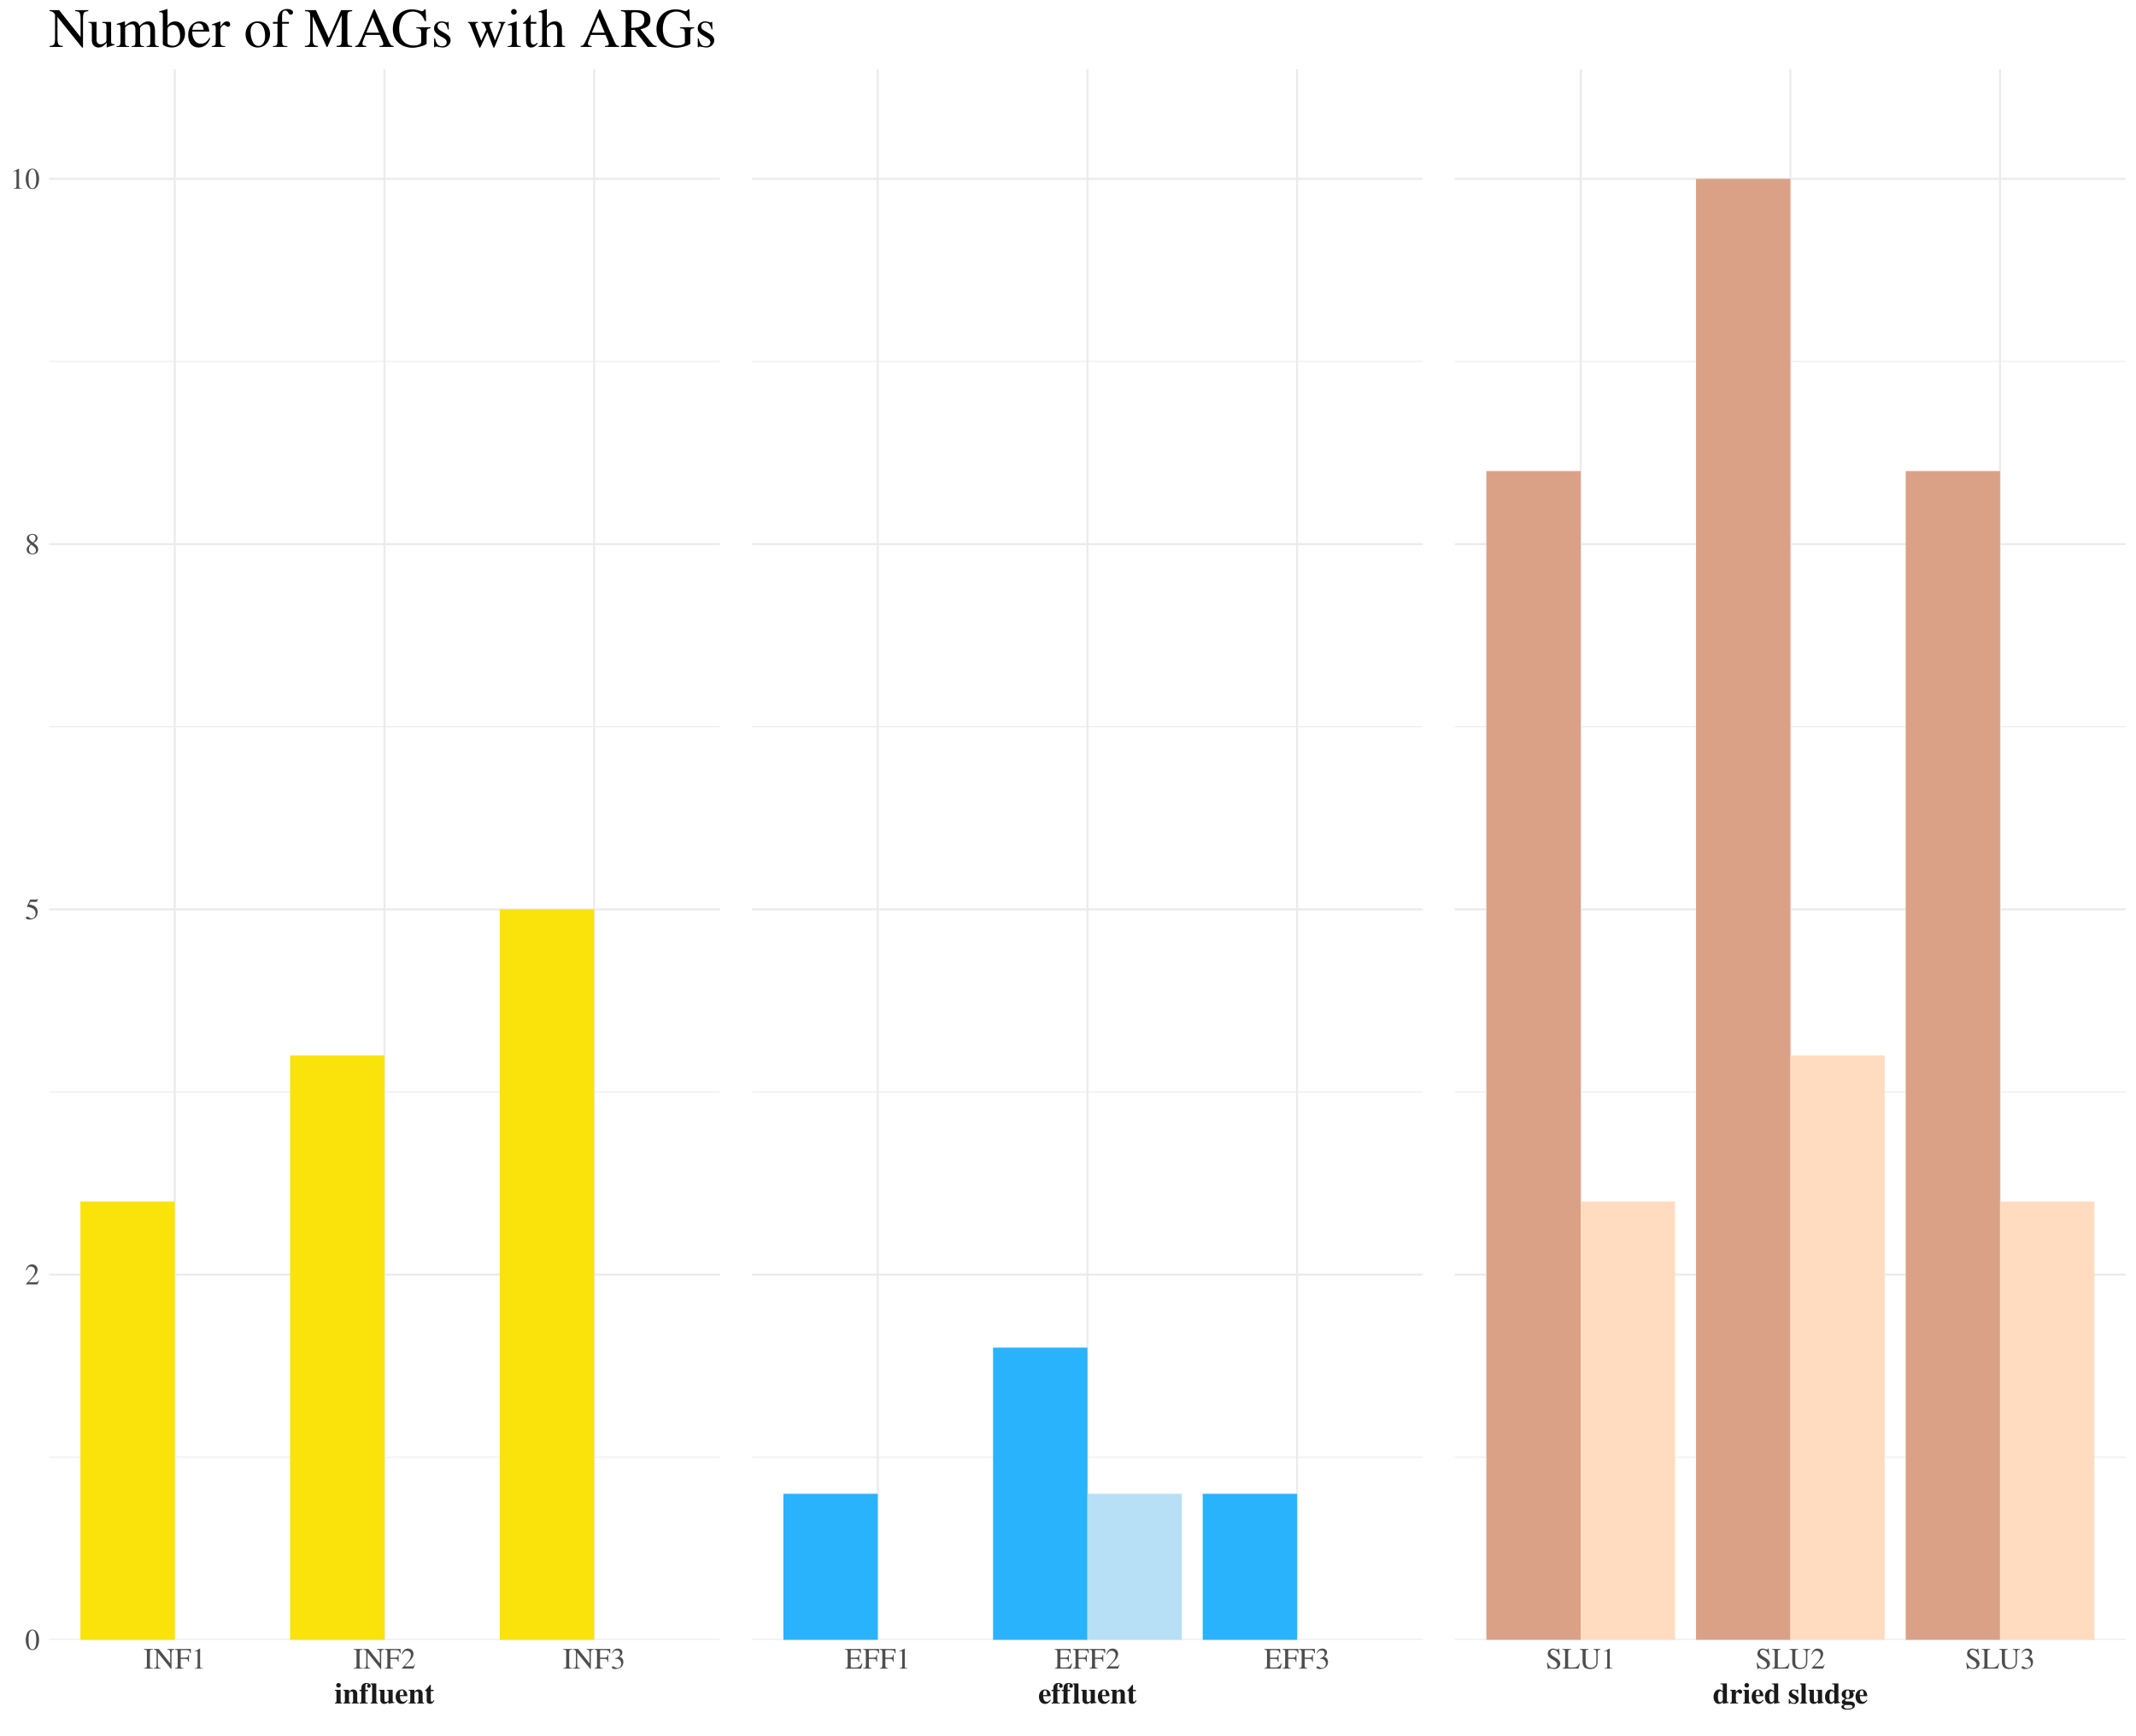
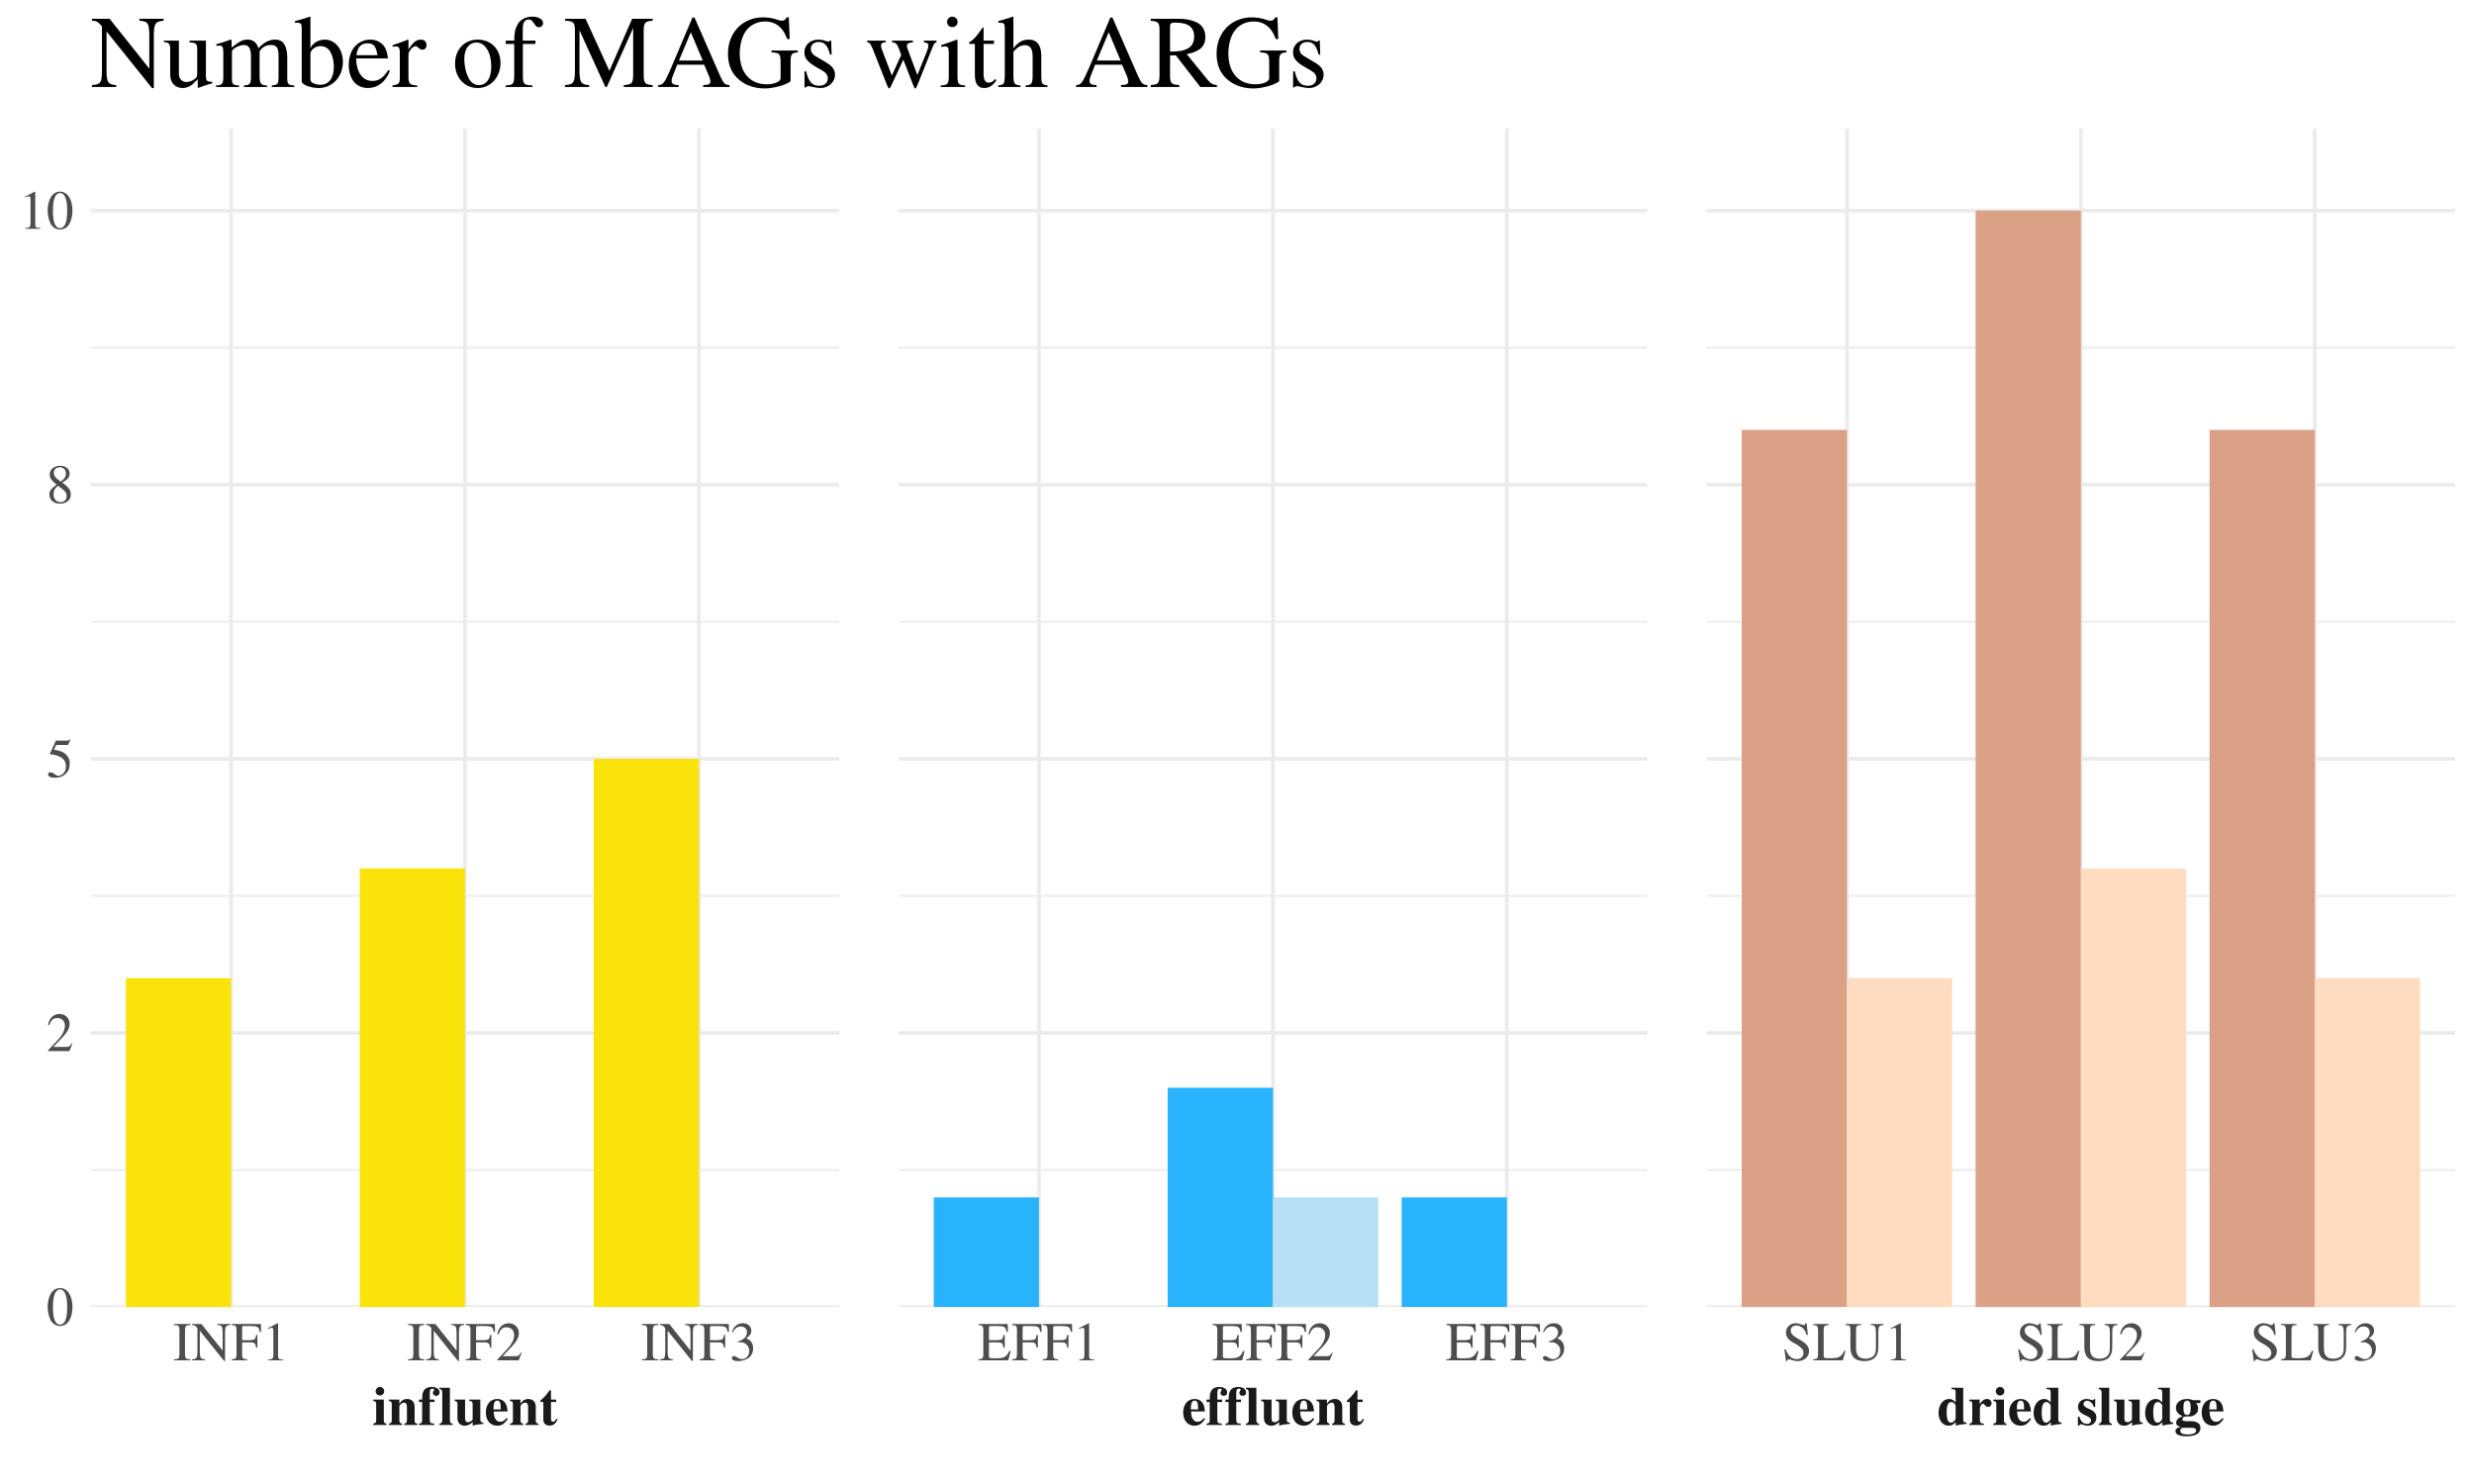
- <svg xmlns="http://www.w3.org/2000/svg" width="1152.00pt" height="936.00pt" viewBox="0 0 1152.00 936.00">
+ <svg xmlns="http://www.w3.org/2000/svg" width="720.00pt" height="432.00pt" viewBox="0 0 720.00 432.00">
  <g class="svglite">
    <defs>
      <style type="text/css">
    .svglite line, .svglite polyline, .svglite polygon, .svglite path, .svglite rect, .svglite circle {
      fill: none;
      stroke: #000000;
      stroke-linecap: round;
      stroke-linejoin: round;
      stroke-miterlimit: 10.00;
    }
    .svglite text {
      white-space: pre;
    }
    .svglite g.glyphgroup path {
      fill: inherit;
      stroke: none;
    }
  </style>
    </defs>
    <rect width="100%" height="100%" style="stroke: none; fill: none;" />
    <defs>
-       <clipPath id="cpMC4wMHwxMTUyLjAwfDAuMDB8OTM2LjAw">
-         <rect x="0.00" y="0.00" width="1152.00" height="936.00" />
+       <clipPath id="cpMC4wMHw3MjAuMDB8MC4wMHw0MzIuMDA=">
+         <rect x="0.00" y="0.00" width="720.00" height="432.00" />
      </clipPath>
    </defs>
-     <g clip-path="url(#cpMC4wMHwxMTUyLjAwfDAuMDB8OTM2LjAw)">
+     <g clip-path="url(#cpMC4wMHw3MjAuMDB8MC4wMHw0MzIuMDA=)">
</g>
    <defs>
-       <clipPath id="cpMjYuNDF8Mzg4LjI2fDM3LjM3fDg4NC40OA==">
-         <rect x="26.41" y="37.37" width="361.85" height="847.11" />
+       <clipPath id="cpMjYuNDF8MjQ0LjI2fDM3LjM3fDM4MC40OA==">
+         <rect x="26.41" y="37.37" width="217.85" height="343.11" />
      </clipPath>
    </defs>
-     <g clip-path="url(#cpMjYuNDF8Mzg4LjI2fDM3LjM3fDg4NC40OA==)">
-       <polyline points="26.41,785.98 388.26,785.98 " style="stroke-width: 0.53; stroke: #EBEBEB; stroke-linecap: butt;" />
-       <polyline points="26.41,588.98 388.26,588.98 " style="stroke-width: 0.53; stroke: #EBEBEB; stroke-linecap: butt;" />
-       <polyline points="26.41,391.97 388.26,391.97 " style="stroke-width: 0.53; stroke: #EBEBEB; stroke-linecap: butt;" />
-       <polyline points="26.41,194.97 388.26,194.97 " style="stroke-width: 0.53; stroke: #EBEBEB; stroke-linecap: butt;" />
-       <polyline points="26.41,884.48 388.26,884.48 " style="stroke-width: 1.07; stroke: #EBEBEB; stroke-linecap: butt;" />
-       <polyline points="26.41,687.48 388.26,687.48 " style="stroke-width: 1.07; stroke: #EBEBEB; stroke-linecap: butt;" />
-       <polyline points="26.41,490.48 388.26,490.48 " style="stroke-width: 1.07; stroke: #EBEBEB; stroke-linecap: butt;" />
-       <polyline points="26.41,293.47 388.26,293.47 " style="stroke-width: 1.07; stroke: #EBEBEB; stroke-linecap: butt;" />
-       <polyline points="26.41,96.47 388.26,96.47 " style="stroke-width: 1.07; stroke: #EBEBEB; stroke-linecap: butt;" />
-       <polyline points="94.26,884.48 94.26,37.37 " style="stroke-width: 1.07; stroke: #EBEBEB; stroke-linecap: butt;" />
-       <polyline points="207.34,884.48 207.34,37.37 " style="stroke-width: 1.07; stroke: #EBEBEB; stroke-linecap: butt;" />
-       <polyline points="320.41,884.48 320.41,37.37 " style="stroke-width: 1.07; stroke: #EBEBEB; stroke-linecap: butt;" />
-       <rect x="43.37" y="648.08" width="50.89" height="236.40" style="stroke-width: 1.07; stroke: none; stroke-linecap: butt; stroke-linejoin: miter; fill: #F9E30A;" />
-       <rect x="156.45" y="569.28" width="50.89" height="315.21" style="stroke-width: 1.07; stroke: none; stroke-linecap: butt; stroke-linejoin: miter; fill: #F9E30A;" />
-       <rect x="269.53" y="490.48" width="50.89" height="394.01" style="stroke-width: 1.07; stroke: none; stroke-linecap: butt; stroke-linejoin: miter; fill: #F9E30A;" />
-       <rect x="94.26" y="884.48" width="50.89" height="0.00" style="stroke-width: 1.07; stroke: none; stroke-linecap: butt; stroke-linejoin: miter; fill: #F9F5DE;" />
-       <rect x="207.34" y="884.48" width="50.89" height="0.00" style="stroke-width: 1.07; stroke: none; stroke-linecap: butt; stroke-linejoin: miter; fill: #F9F5DE;" />
-       <rect x="320.41" y="884.48" width="50.89" height="0.00" style="stroke-width: 1.07; stroke: none; stroke-linecap: butt; stroke-linejoin: miter; fill: #F9F5DE;" />
+     <g clip-path="url(#cpMjYuNDF8MjQ0LjI2fDM3LjM3fDM4MC40OA==)">
+       <polyline points="26.41,340.59 244.26,340.59 " style="stroke-width: 0.53; stroke: #EBEBEB; stroke-linecap: butt;" />
+       <polyline points="26.41,260.79 244.26,260.79 " style="stroke-width: 0.53; stroke: #EBEBEB; stroke-linecap: butt;" />
+       <polyline points="26.41,181.00 244.26,181.00 " style="stroke-width: 0.53; stroke: #EBEBEB; stroke-linecap: butt;" />
+       <polyline points="26.41,101.20 244.26,101.20 " style="stroke-width: 0.53; stroke: #EBEBEB; stroke-linecap: butt;" />
+       <polyline points="26.41,380.48 244.26,380.48 " style="stroke-width: 1.07; stroke: #EBEBEB; stroke-linecap: butt;" />
+       <polyline points="26.41,300.69 244.26,300.69 " style="stroke-width: 1.07; stroke: #EBEBEB; stroke-linecap: butt;" />
+       <polyline points="26.41,220.89 244.26,220.89 " style="stroke-width: 1.07; stroke: #EBEBEB; stroke-linecap: butt;" />
+       <polyline points="26.41,141.10 244.26,141.10 " style="stroke-width: 1.07; stroke: #EBEBEB; stroke-linecap: butt;" />
+       <polyline points="26.41,61.31 244.26,61.31 " style="stroke-width: 1.07; stroke: #EBEBEB; stroke-linecap: butt;" />
+       <polyline points="67.26,380.48 67.26,37.37 " style="stroke-width: 1.07; stroke: #EBEBEB; stroke-linecap: butt;" />
+       <polyline points="135.34,380.48 135.34,37.37 " style="stroke-width: 1.07; stroke: #EBEBEB; stroke-linecap: butt;" />
+       <polyline points="203.41,380.48 203.41,37.37 " style="stroke-width: 1.07; stroke: #EBEBEB; stroke-linecap: butt;" />
+       <rect x="36.62" y="284.73" width="30.64" height="95.75" style="stroke-width: 1.07; stroke: none; stroke-linecap: butt; stroke-linejoin: miter; fill: #F9E30A;" />
+       <rect x="104.70" y="252.81" width="30.64" height="127.67" style="stroke-width: 1.07; stroke: none; stroke-linecap: butt; stroke-linejoin: miter; fill: #F9E30A;" />
+       <rect x="172.78" y="220.89" width="30.64" height="159.59" style="stroke-width: 1.07; stroke: none; stroke-linecap: butt; stroke-linejoin: miter; fill: #F9E30A;" />
+       <rect x="67.26" y="380.48" width="30.64" height="0.00" style="stroke-width: 1.07; stroke: none; stroke-linecap: butt; stroke-linejoin: miter; fill: #F9F5DE;" />
+       <rect x="135.34" y="380.48" width="30.64" height="0.00" style="stroke-width: 1.07; stroke: none; stroke-linecap: butt; stroke-linejoin: miter; fill: #F9F5DE;" />
+       <rect x="203.41" y="380.48" width="30.64" height="0.00" style="stroke-width: 1.07; stroke: none; stroke-linecap: butt; stroke-linejoin: miter; fill: #F9F5DE;" />
    </g>
-     <g clip-path="url(#cpMC4wMHwxMTUyLjAwfDAuMDB8OTM2LjAw)">
+     <g clip-path="url(#cpMC4wMHw3MjAuMDB8MC4wMHw0MzIuMDA=)">
</g>
    <defs>
-       <clipPath id="cpNDA1LjU0fDc2Ny4zOXwzNy4zN3w4ODQuNDg=">
-         <rect x="405.54" y="37.37" width="361.85" height="847.11" />
+       <clipPath id="cpMjYxLjU0fDQ3OS4zOXwzNy4zN3wzODAuNDg=">
+         <rect x="261.54" y="37.37" width="217.85" height="343.11" />
      </clipPath>
    </defs>
-     <g clip-path="url(#cpNDA1LjU0fDc2Ny4zOXwzNy4zN3w4ODQuNDg=)">
-       <polyline points="405.54,785.98 767.39,785.98 " style="stroke-width: 0.53; stroke: #EBEBEB; stroke-linecap: butt;" />
-       <polyline points="405.54,588.98 767.39,588.98 " style="stroke-width: 0.53; stroke: #EBEBEB; stroke-linecap: butt;" />
-       <polyline points="405.54,391.97 767.39,391.97 " style="stroke-width: 0.53; stroke: #EBEBEB; stroke-linecap: butt;" />
-       <polyline points="405.54,194.97 767.39,194.97 " style="stroke-width: 0.53; stroke: #EBEBEB; stroke-linecap: butt;" />
-       <polyline points="405.54,884.48 767.39,884.48 " style="stroke-width: 1.07; stroke: #EBEBEB; stroke-linecap: butt;" />
-       <polyline points="405.54,687.48 767.39,687.48 " style="stroke-width: 1.07; stroke: #EBEBEB; stroke-linecap: butt;" />
-       <polyline points="405.54,490.48 767.39,490.48 " style="stroke-width: 1.07; stroke: #EBEBEB; stroke-linecap: butt;" />
-       <polyline points="405.54,293.47 767.39,293.47 " style="stroke-width: 1.07; stroke: #EBEBEB; stroke-linecap: butt;" />
-       <polyline points="405.54,96.47 767.39,96.47 " style="stroke-width: 1.07; stroke: #EBEBEB; stroke-linecap: butt;" />
-       <polyline points="473.39,884.48 473.39,37.37 " style="stroke-width: 1.07; stroke: #EBEBEB; stroke-linecap: butt;" />
-       <polyline points="586.47,884.48 586.47,37.37 " style="stroke-width: 1.07; stroke: #EBEBEB; stroke-linecap: butt;" />
-       <polyline points="699.54,884.48 699.54,37.37 " style="stroke-width: 1.07; stroke: #EBEBEB; stroke-linecap: butt;" />
-       <rect x="422.50" y="805.68" width="50.89" height="78.80" style="stroke-width: 1.07; stroke: none; stroke-linecap: butt; stroke-linejoin: miter; fill: #29B3FC;" />
-       <rect x="535.58" y="726.88" width="50.89" height="157.60" style="stroke-width: 1.07; stroke: none; stroke-linecap: butt; stroke-linejoin: miter; fill: #29B3FC;" />
-       <rect x="648.66" y="805.68" width="50.89" height="78.80" style="stroke-width: 1.07; stroke: none; stroke-linecap: butt; stroke-linejoin: miter; fill: #29B3FC;" />
-       <rect x="473.39" y="884.48" width="50.89" height="0.00" style="stroke-width: 1.07; stroke: none; stroke-linecap: butt; stroke-linejoin: miter; fill: #B7E0F6;" />
-       <rect x="586.47" y="805.68" width="50.89" height="78.80" style="stroke-width: 1.07; stroke: none; stroke-linecap: butt; stroke-linejoin: miter; fill: #B7E0F6;" />
-       <rect x="699.54" y="884.48" width="50.89" height="0.00" style="stroke-width: 1.07; stroke: none; stroke-linecap: butt; stroke-linejoin: miter; fill: #B7E0F6;" />
+     <g clip-path="url(#cpMjYxLjU0fDQ3OS4zOXwzNy4zN3wzODAuNDg=)">
+       <polyline points="261.54,340.59 479.39,340.59 " style="stroke-width: 0.53; stroke: #EBEBEB; stroke-linecap: butt;" />
+       <polyline points="261.54,260.79 479.39,260.79 " style="stroke-width: 0.53; stroke: #EBEBEB; stroke-linecap: butt;" />
+       <polyline points="261.54,181.00 479.39,181.00 " style="stroke-width: 0.53; stroke: #EBEBEB; stroke-linecap: butt;" />
+       <polyline points="261.54,101.20 479.39,101.20 " style="stroke-width: 0.53; stroke: #EBEBEB; stroke-linecap: butt;" />
+       <polyline points="261.54,380.48 479.39,380.48 " style="stroke-width: 1.07; stroke: #EBEBEB; stroke-linecap: butt;" />
+       <polyline points="261.54,300.69 479.39,300.69 " style="stroke-width: 1.07; stroke: #EBEBEB; stroke-linecap: butt;" />
+       <polyline points="261.54,220.89 479.39,220.89 " style="stroke-width: 1.07; stroke: #EBEBEB; stroke-linecap: butt;" />
+       <polyline points="261.54,141.10 479.39,141.10 " style="stroke-width: 1.07; stroke: #EBEBEB; stroke-linecap: butt;" />
+       <polyline points="261.54,61.31 479.39,61.31 " style="stroke-width: 1.07; stroke: #EBEBEB; stroke-linecap: butt;" />
+       <polyline points="302.39,380.48 302.39,37.37 " style="stroke-width: 1.07; stroke: #EBEBEB; stroke-linecap: butt;" />
+       <polyline points="370.47,380.48 370.47,37.37 " style="stroke-width: 1.07; stroke: #EBEBEB; stroke-linecap: butt;" />
+       <polyline points="438.54,380.48 438.54,37.37 " style="stroke-width: 1.07; stroke: #EBEBEB; stroke-linecap: butt;" />
+       <rect x="271.75" y="348.57" width="30.64" height="31.92" style="stroke-width: 1.07; stroke: none; stroke-linecap: butt; stroke-linejoin: miter; fill: #29B3FC;" />
+       <rect x="339.83" y="316.65" width="30.64" height="63.84" style="stroke-width: 1.07; stroke: none; stroke-linecap: butt; stroke-linejoin: miter; fill: #29B3FC;" />
+       <rect x="407.91" y="348.57" width="30.64" height="31.92" style="stroke-width: 1.07; stroke: none; stroke-linecap: butt; stroke-linejoin: miter; fill: #29B3FC;" />
+       <rect x="302.39" y="380.48" width="30.64" height="0.00" style="stroke-width: 1.07; stroke: none; stroke-linecap: butt; stroke-linejoin: miter; fill: #B7E0F6;" />
+       <rect x="370.47" y="348.57" width="30.64" height="31.92" style="stroke-width: 1.07; stroke: none; stroke-linecap: butt; stroke-linejoin: miter; fill: #B7E0F6;" />
+       <rect x="438.54" y="380.48" width="30.64" height="0.00" style="stroke-width: 1.07; stroke: none; stroke-linecap: butt; stroke-linejoin: miter; fill: #B7E0F6;" />
    </g>
-     <g clip-path="url(#cpMC4wMHwxMTUyLjAwfDAuMDB8OTM2LjAw)">
+     <g clip-path="url(#cpMC4wMHw3MjAuMDB8MC4wMHw0MzIuMDA=)">
</g>
    <defs>
-       <clipPath id="cpNzg0LjY3fDExNDYuNTJ8MzcuMzd8ODg0LjQ4">
-         <rect x="784.67" y="37.37" width="361.85" height="847.11" />
+       <clipPath id="cpNDk2LjY3fDcxNC41MnwzNy4zN3wzODAuNDg=">
+         <rect x="496.67" y="37.37" width="217.85" height="343.11" />
      </clipPath>
    </defs>
-     <g clip-path="url(#cpNzg0LjY3fDExNDYuNTJ8MzcuMzd8ODg0LjQ4)">
-       <polyline points="784.67,785.98 1146.52,785.98 " style="stroke-width: 0.53; stroke: #EBEBEB; stroke-linecap: butt;" />
-       <polyline points="784.67,588.98 1146.52,588.98 " style="stroke-width: 0.53; stroke: #EBEBEB; stroke-linecap: butt;" />
-       <polyline points="784.67,391.97 1146.52,391.97 " style="stroke-width: 0.53; stroke: #EBEBEB; stroke-linecap: butt;" />
-       <polyline points="784.67,194.97 1146.52,194.97 " style="stroke-width: 0.53; stroke: #EBEBEB; stroke-linecap: butt;" />
-       <polyline points="784.67,884.48 1146.52,884.48 " style="stroke-width: 1.07; stroke: #EBEBEB; stroke-linecap: butt;" />
-       <polyline points="784.67,687.48 1146.52,687.48 " style="stroke-width: 1.07; stroke: #EBEBEB; stroke-linecap: butt;" />
-       <polyline points="784.67,490.48 1146.52,490.48 " style="stroke-width: 1.07; stroke: #EBEBEB; stroke-linecap: butt;" />
-       <polyline points="784.67,293.47 1146.52,293.47 " style="stroke-width: 1.07; stroke: #EBEBEB; stroke-linecap: butt;" />
-       <polyline points="784.67,96.47 1146.52,96.47 " style="stroke-width: 1.07; stroke: #EBEBEB; stroke-linecap: butt;" />
-       <polyline points="852.52,884.48 852.52,37.37 " style="stroke-width: 1.07; stroke: #EBEBEB; stroke-linecap: butt;" />
-       <polyline points="965.60,884.48 965.60,37.37 " style="stroke-width: 1.07; stroke: #EBEBEB; stroke-linecap: butt;" />
-       <polyline points="1078.67,884.48 1078.67,37.37 " style="stroke-width: 1.07; stroke: #EBEBEB; stroke-linecap: butt;" />
-       <rect x="801.63" y="254.07" width="50.89" height="630.41" style="stroke-width: 1.07; stroke: none; stroke-linecap: butt; stroke-linejoin: miter; fill: #DAA187;" />
-       <rect x="914.71" y="96.47" width="50.89" height="788.01" style="stroke-width: 1.07; stroke: none; stroke-linecap: butt; stroke-linejoin: miter; fill: #DAA187;" />
-       <rect x="1027.79" y="254.07" width="50.89" height="630.41" style="stroke-width: 1.07; stroke: none; stroke-linecap: butt; stroke-linejoin: miter; fill: #DAA187;" />
-       <rect x="852.52" y="648.08" width="50.89" height="236.40" style="stroke-width: 1.07; stroke: none; stroke-linecap: butt; stroke-linejoin: miter; fill: #FFDCC0;" />
-       <rect x="965.60" y="569.28" width="50.89" height="315.21" style="stroke-width: 1.07; stroke: none; stroke-linecap: butt; stroke-linejoin: miter; fill: #FFDCC0;" />
-       <rect x="1078.67" y="648.08" width="50.89" height="236.40" style="stroke-width: 1.07; stroke: none; stroke-linecap: butt; stroke-linejoin: miter; fill: #FFDCC0;" />
+     <g clip-path="url(#cpNDk2LjY3fDcxNC41MnwzNy4zN3wzODAuNDg=)">
+       <polyline points="496.67,340.59 714.52,340.59 " style="stroke-width: 0.53; stroke: #EBEBEB; stroke-linecap: butt;" />
+       <polyline points="496.67,260.79 714.52,260.79 " style="stroke-width: 0.53; stroke: #EBEBEB; stroke-linecap: butt;" />
+       <polyline points="496.67,181.00 714.52,181.00 " style="stroke-width: 0.53; stroke: #EBEBEB; stroke-linecap: butt;" />
+       <polyline points="496.67,101.20 714.52,101.20 " style="stroke-width: 0.53; stroke: #EBEBEB; stroke-linecap: butt;" />
+       <polyline points="496.67,380.48 714.52,380.48 " style="stroke-width: 1.07; stroke: #EBEBEB; stroke-linecap: butt;" />
+       <polyline points="496.67,300.69 714.52,300.69 " style="stroke-width: 1.07; stroke: #EBEBEB; stroke-linecap: butt;" />
+       <polyline points="496.67,220.89 714.52,220.89 " style="stroke-width: 1.07; stroke: #EBEBEB; stroke-linecap: butt;" />
+       <polyline points="496.67,141.10 714.52,141.10 " style="stroke-width: 1.07; stroke: #EBEBEB; stroke-linecap: butt;" />
+       <polyline points="496.67,61.31 714.52,61.31 " style="stroke-width: 1.07; stroke: #EBEBEB; stroke-linecap: butt;" />
+       <polyline points="537.52,380.48 537.52,37.37 " style="stroke-width: 1.07; stroke: #EBEBEB; stroke-linecap: butt;" />
+       <polyline points="605.60,380.48 605.60,37.37 " style="stroke-width: 1.07; stroke: #EBEBEB; stroke-linecap: butt;" />
+       <polyline points="673.67,380.48 673.67,37.37 " style="stroke-width: 1.07; stroke: #EBEBEB; stroke-linecap: butt;" />
+       <rect x="506.88" y="125.14" width="30.64" height="255.34" style="stroke-width: 1.07; stroke: none; stroke-linecap: butt; stroke-linejoin: miter; fill: #DAA187;" />
+       <rect x="574.96" y="61.31" width="30.64" height="319.18" style="stroke-width: 1.07; stroke: none; stroke-linecap: butt; stroke-linejoin: miter; fill: #DAA187;" />
+       <rect x="643.04" y="125.14" width="30.64" height="255.34" style="stroke-width: 1.07; stroke: none; stroke-linecap: butt; stroke-linejoin: miter; fill: #DAA187;" />
+       <rect x="537.52" y="284.73" width="30.64" height="95.75" style="stroke-width: 1.07; stroke: none; stroke-linecap: butt; stroke-linejoin: miter; fill: #FFDCC0;" />
+       <rect x="605.60" y="252.81" width="30.64" height="127.67" style="stroke-width: 1.07; stroke: none; stroke-linecap: butt; stroke-linejoin: miter; fill: #FFDCC0;" />
+       <rect x="673.67" y="284.73" width="30.64" height="95.75" style="stroke-width: 1.07; stroke: none; stroke-linecap: butt; stroke-linejoin: miter; fill: #FFDCC0;" />
    </g>
-     <g clip-path="url(#cpMC4wMHwxMTUyLjAwfDAuMDB8OTM2LjAw)">
+     <g clip-path="url(#cpMC4wMHw3MjAuMDB8MC4wMHw0MzIuMDA=)">
</g>
    <defs>
-       <clipPath id="cpMjYuNDF8Mzg4LjI2fDkwNi4yNHw5MzAuNTI=">
-         <rect x="26.41" y="906.24" width="361.85" height="24.28" />
+       <clipPath id="cpMjYuNDF8MjQ0LjI2fDQwMi4yNHw0MjYuNTI=">
+         <rect x="26.41" y="402.24" width="217.85" height="24.28" />
      </clipPath>
    </defs>
-     <g clip-path="url(#cpMjYuNDF8Mzg4LjI2fDkwNi4yNHw5MzAuNTI=)">
-       <text x="207.34" y="918.81" text-anchor="middle" style="font-size: 16.00px; font-weight: bold;fill: #1A1A1A; font-family: &quot;Times&quot;;" textLength="52.52px" lengthAdjust="spacingAndGlyphs">influent</text>
+     <g clip-path="url(#cpMjYuNDF8MjQ0LjI2fDQwMi4yNHw0MjYuNTI=)">
+       <text x="135.34" y="414.81" text-anchor="middle" style="font-size: 16.00px; font-weight: bold;fill: #1A1A1A; font-family: &quot;Times&quot;;" textLength="52.52px" lengthAdjust="spacingAndGlyphs">influent</text>
    </g>
-     <g clip-path="url(#cpMC4wMHwxMTUyLjAwfDAuMDB8OTM2LjAw)">
+     <g clip-path="url(#cpMC4wMHw3MjAuMDB8MC4wMHw0MzIuMDA=)">
</g>
    <defs>
-       <clipPath id="cpNDA1LjU0fDc2Ny4zOXw5MDYuMjR8OTMwLjUy">
-         <rect x="405.54" y="906.24" width="361.85" height="24.28" />
+       <clipPath id="cpMjYxLjU0fDQ3OS4zOXw0MDIuMjR8NDI2LjUy">
+         <rect x="261.54" y="402.24" width="217.85" height="24.28" />
      </clipPath>
    </defs>
-     <g clip-path="url(#cpNDA1LjU0fDc2Ny4zOXw5MDYuMjR8OTMwLjUy)">
-       <text x="586.47" y="918.81" text-anchor="middle" style="font-size: 16.00px; font-weight: bold;fill: #1A1A1A; font-family: &quot;Times&quot;;" textLength="51.59px" lengthAdjust="spacingAndGlyphs">effluent</text>
+     <g clip-path="url(#cpMjYxLjU0fDQ3OS4zOXw0MDIuMjR8NDI2LjUy)">
+       <text x="370.47" y="414.81" text-anchor="middle" style="font-size: 16.00px; font-weight: bold;fill: #1A1A1A; font-family: &quot;Times&quot;;" textLength="51.59px" lengthAdjust="spacingAndGlyphs">effluent</text>
    </g>
-     <g clip-path="url(#cpMC4wMHwxMTUyLjAwfDAuMDB8OTM2LjAw)">
+     <g clip-path="url(#cpMC4wMHw3MjAuMDB8MC4wMHw0MzIuMDA=)">
</g>
    <defs>
-       <clipPath id="cpNzg0LjY3fDExNDYuNTJ8OTA2LjI0fDkzMC41Mg==">
-         <rect x="784.67" y="906.24" width="361.85" height="24.28" />
+       <clipPath id="cpNDk2LjY3fDcxNC41Mnw0MDIuMjR8NDI2LjUy">
+         <rect x="496.67" y="402.24" width="217.85" height="24.28" />
      </clipPath>
    </defs>
-     <g clip-path="url(#cpNzg0LjY3fDExNDYuNTJ8OTA2LjI0fDkzMC41Mg==)">
-       <text x="965.60" y="918.81" text-anchor="middle" style="font-size: 16.00px; font-weight: bold;fill: #1A1A1A; font-family: &quot;Times&quot;;" textLength="84.09px" lengthAdjust="spacingAndGlyphs">dried sludge</text>
+     <g clip-path="url(#cpNDk2LjY3fDcxNC41Mnw0MDIuMjR8NDI2LjUy)">
+       <text x="605.60" y="414.81" text-anchor="middle" style="font-size: 16.00px; font-weight: bold;fill: #1A1A1A; font-family: &quot;Times&quot;;" textLength="84.09px" lengthAdjust="spacingAndGlyphs">dried sludge</text>
    </g>
-     <g clip-path="url(#cpMC4wMHwxMTUyLjAwfDAuMDB8OTM2LjAw)">
-       <text x="94.26" y="900.01" text-anchor="middle" style="font-size: 16.00px;fill: #4D4D4D; font-family: &quot;Times&quot;;" textLength="33.80px" lengthAdjust="spacingAndGlyphs">INF1</text>
-       <text x="207.34" y="900.01" text-anchor="middle" style="font-size: 16.00px;fill: #4D4D4D; font-family: &quot;Times&quot;;" textLength="33.80px" lengthAdjust="spacingAndGlyphs">INF2</text>
-       <text x="320.41" y="900.01" text-anchor="middle" style="font-size: 16.00px;fill: #4D4D4D; font-family: &quot;Times&quot;;" textLength="33.80px" lengthAdjust="spacingAndGlyphs">INF3</text>
-       <text x="473.39" y="900.01" text-anchor="middle" style="font-size: 16.00px;fill: #4D4D4D; font-family: &quot;Times&quot;;" textLength="35.59px" lengthAdjust="spacingAndGlyphs">EFF1</text>
-       <text x="586.47" y="900.01" text-anchor="middle" style="font-size: 16.00px;fill: #4D4D4D; font-family: &quot;Times&quot;;" textLength="35.59px" lengthAdjust="spacingAndGlyphs">EFF2</text>
-       <text x="699.54" y="900.01" text-anchor="middle" style="font-size: 16.00px;fill: #4D4D4D; font-family: &quot;Times&quot;;" textLength="35.59px" lengthAdjust="spacingAndGlyphs">EFF3</text>
-       <text x="852.52" y="900.01" text-anchor="middle" style="font-size: 16.00px;fill: #4D4D4D; font-family: &quot;Times&quot;;" textLength="38.25px" lengthAdjust="spacingAndGlyphs">SLU1</text>
-       <text x="965.60" y="900.01" text-anchor="middle" style="font-size: 16.00px;fill: #4D4D4D; font-family: &quot;Times&quot;;" textLength="38.25px" lengthAdjust="spacingAndGlyphs">SLU2</text>
-       <text x="1078.67" y="900.01" text-anchor="middle" style="font-size: 16.00px;fill: #4D4D4D; font-family: &quot;Times&quot;;" textLength="38.25px" lengthAdjust="spacingAndGlyphs">SLU3</text>
-       <text x="21.48" y="889.78" text-anchor="end" style="font-size: 16.00px;fill: #4D4D4D; font-family: &quot;Times&quot;;" textLength="8.00px" lengthAdjust="spacingAndGlyphs">0</text>
-       <text x="21.48" y="692.77" text-anchor="end" style="font-size: 16.00px;fill: #4D4D4D; font-family: &quot;Times&quot;;" textLength="8.00px" lengthAdjust="spacingAndGlyphs">2</text>
-       <text x="21.48" y="495.77" text-anchor="end" style="font-size: 16.00px;fill: #4D4D4D; font-family: &quot;Times&quot;;" textLength="8.00px" lengthAdjust="spacingAndGlyphs">5</text>
-       <text x="21.48" y="298.77" text-anchor="end" style="font-size: 16.00px;fill: #4D4D4D; font-family: &quot;Times&quot;;" textLength="8.00px" lengthAdjust="spacingAndGlyphs">8</text>
-       <text x="21.48" y="101.77" text-anchor="end" style="font-size: 16.00px;fill: #4D4D4D; font-family: &quot;Times&quot;;" textLength="16.00px" lengthAdjust="spacingAndGlyphs">10</text>
+     <g clip-path="url(#cpMC4wMHw3MjAuMDB8MC4wMHw0MzIuMDA=)">
+       <text x="67.26" y="396.01" text-anchor="middle" style="font-size: 16.00px;fill: #4D4D4D; font-family: &quot;Times&quot;;" textLength="33.80px" lengthAdjust="spacingAndGlyphs">INF1</text>
+       <text x="135.34" y="396.01" text-anchor="middle" style="font-size: 16.00px;fill: #4D4D4D; font-family: &quot;Times&quot;;" textLength="33.80px" lengthAdjust="spacingAndGlyphs">INF2</text>
+       <text x="203.41" y="396.01" text-anchor="middle" style="font-size: 16.00px;fill: #4D4D4D; font-family: &quot;Times&quot;;" textLength="33.80px" lengthAdjust="spacingAndGlyphs">INF3</text>
+       <text x="302.39" y="396.01" text-anchor="middle" style="font-size: 16.00px;fill: #4D4D4D; font-family: &quot;Times&quot;;" textLength="35.59px" lengthAdjust="spacingAndGlyphs">EFF1</text>
+       <text x="370.47" y="396.01" text-anchor="middle" style="font-size: 16.00px;fill: #4D4D4D; font-family: &quot;Times&quot;;" textLength="35.59px" lengthAdjust="spacingAndGlyphs">EFF2</text>
+       <text x="438.54" y="396.01" text-anchor="middle" style="font-size: 16.00px;fill: #4D4D4D; font-family: &quot;Times&quot;;" textLength="35.59px" lengthAdjust="spacingAndGlyphs">EFF3</text>
+       <text x="537.52" y="396.01" text-anchor="middle" style="font-size: 16.00px;fill: #4D4D4D; font-family: &quot;Times&quot;;" textLength="38.25px" lengthAdjust="spacingAndGlyphs">SLU1</text>
+       <text x="605.60" y="396.01" text-anchor="middle" style="font-size: 16.00px;fill: #4D4D4D; font-family: &quot;Times&quot;;" textLength="38.25px" lengthAdjust="spacingAndGlyphs">SLU2</text>
+       <text x="673.67" y="396.01" text-anchor="middle" style="font-size: 16.00px;fill: #4D4D4D; font-family: &quot;Times&quot;;" textLength="38.25px" lengthAdjust="spacingAndGlyphs">SLU3</text>
+       <text x="21.48" y="385.78" text-anchor="end" style="font-size: 16.00px;fill: #4D4D4D; font-family: &quot;Times&quot;;" textLength="8.00px" lengthAdjust="spacingAndGlyphs">0</text>
+       <text x="21.48" y="305.98" text-anchor="end" style="font-size: 16.00px;fill: #4D4D4D; font-family: &quot;Times&quot;;" textLength="8.00px" lengthAdjust="spacingAndGlyphs">2</text>
+       <text x="21.48" y="226.19" text-anchor="end" style="font-size: 16.00px;fill: #4D4D4D; font-family: &quot;Times&quot;;" textLength="8.00px" lengthAdjust="spacingAndGlyphs">5</text>
+       <text x="21.48" y="146.40" text-anchor="end" style="font-size: 16.00px;fill: #4D4D4D; font-family: &quot;Times&quot;;" textLength="8.00px" lengthAdjust="spacingAndGlyphs">8</text>
+       <text x="21.48" y="66.60" text-anchor="end" style="font-size: 16.00px;fill: #4D4D4D; font-family: &quot;Times&quot;;" textLength="16.00px" lengthAdjust="spacingAndGlyphs">10</text>
      <text x="26.41" y="25.33" style="font-size: 30.00px; font-family: &quot;Times&quot;;" textLength="361.69px" lengthAdjust="spacingAndGlyphs">Number of MAGs with ARGs</text>
    </g>
  </g>
</svg>
